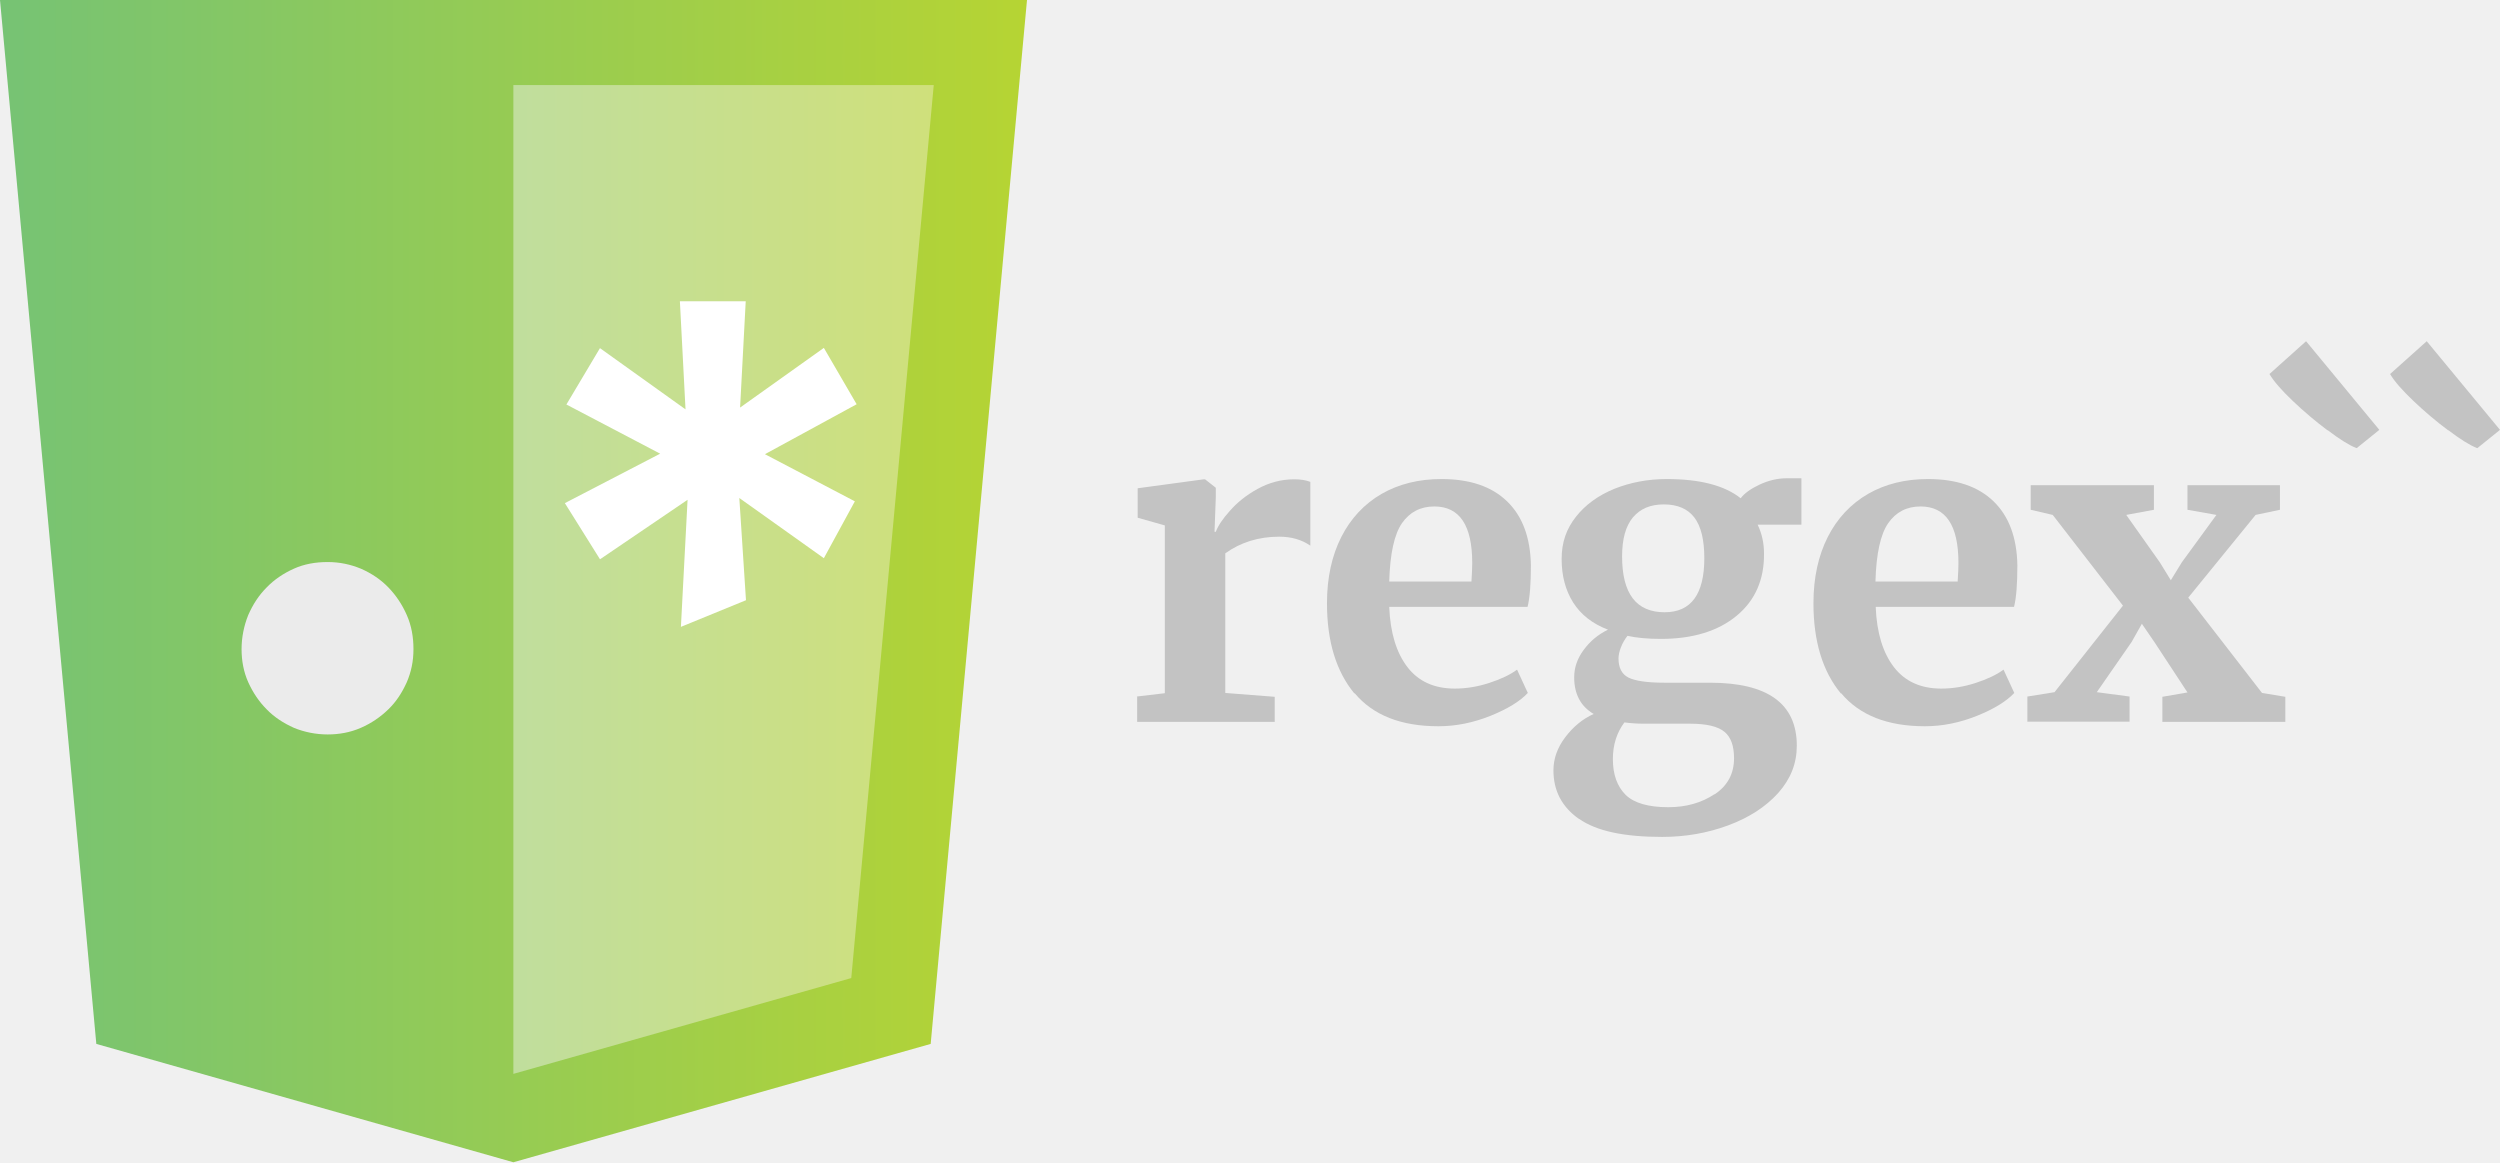
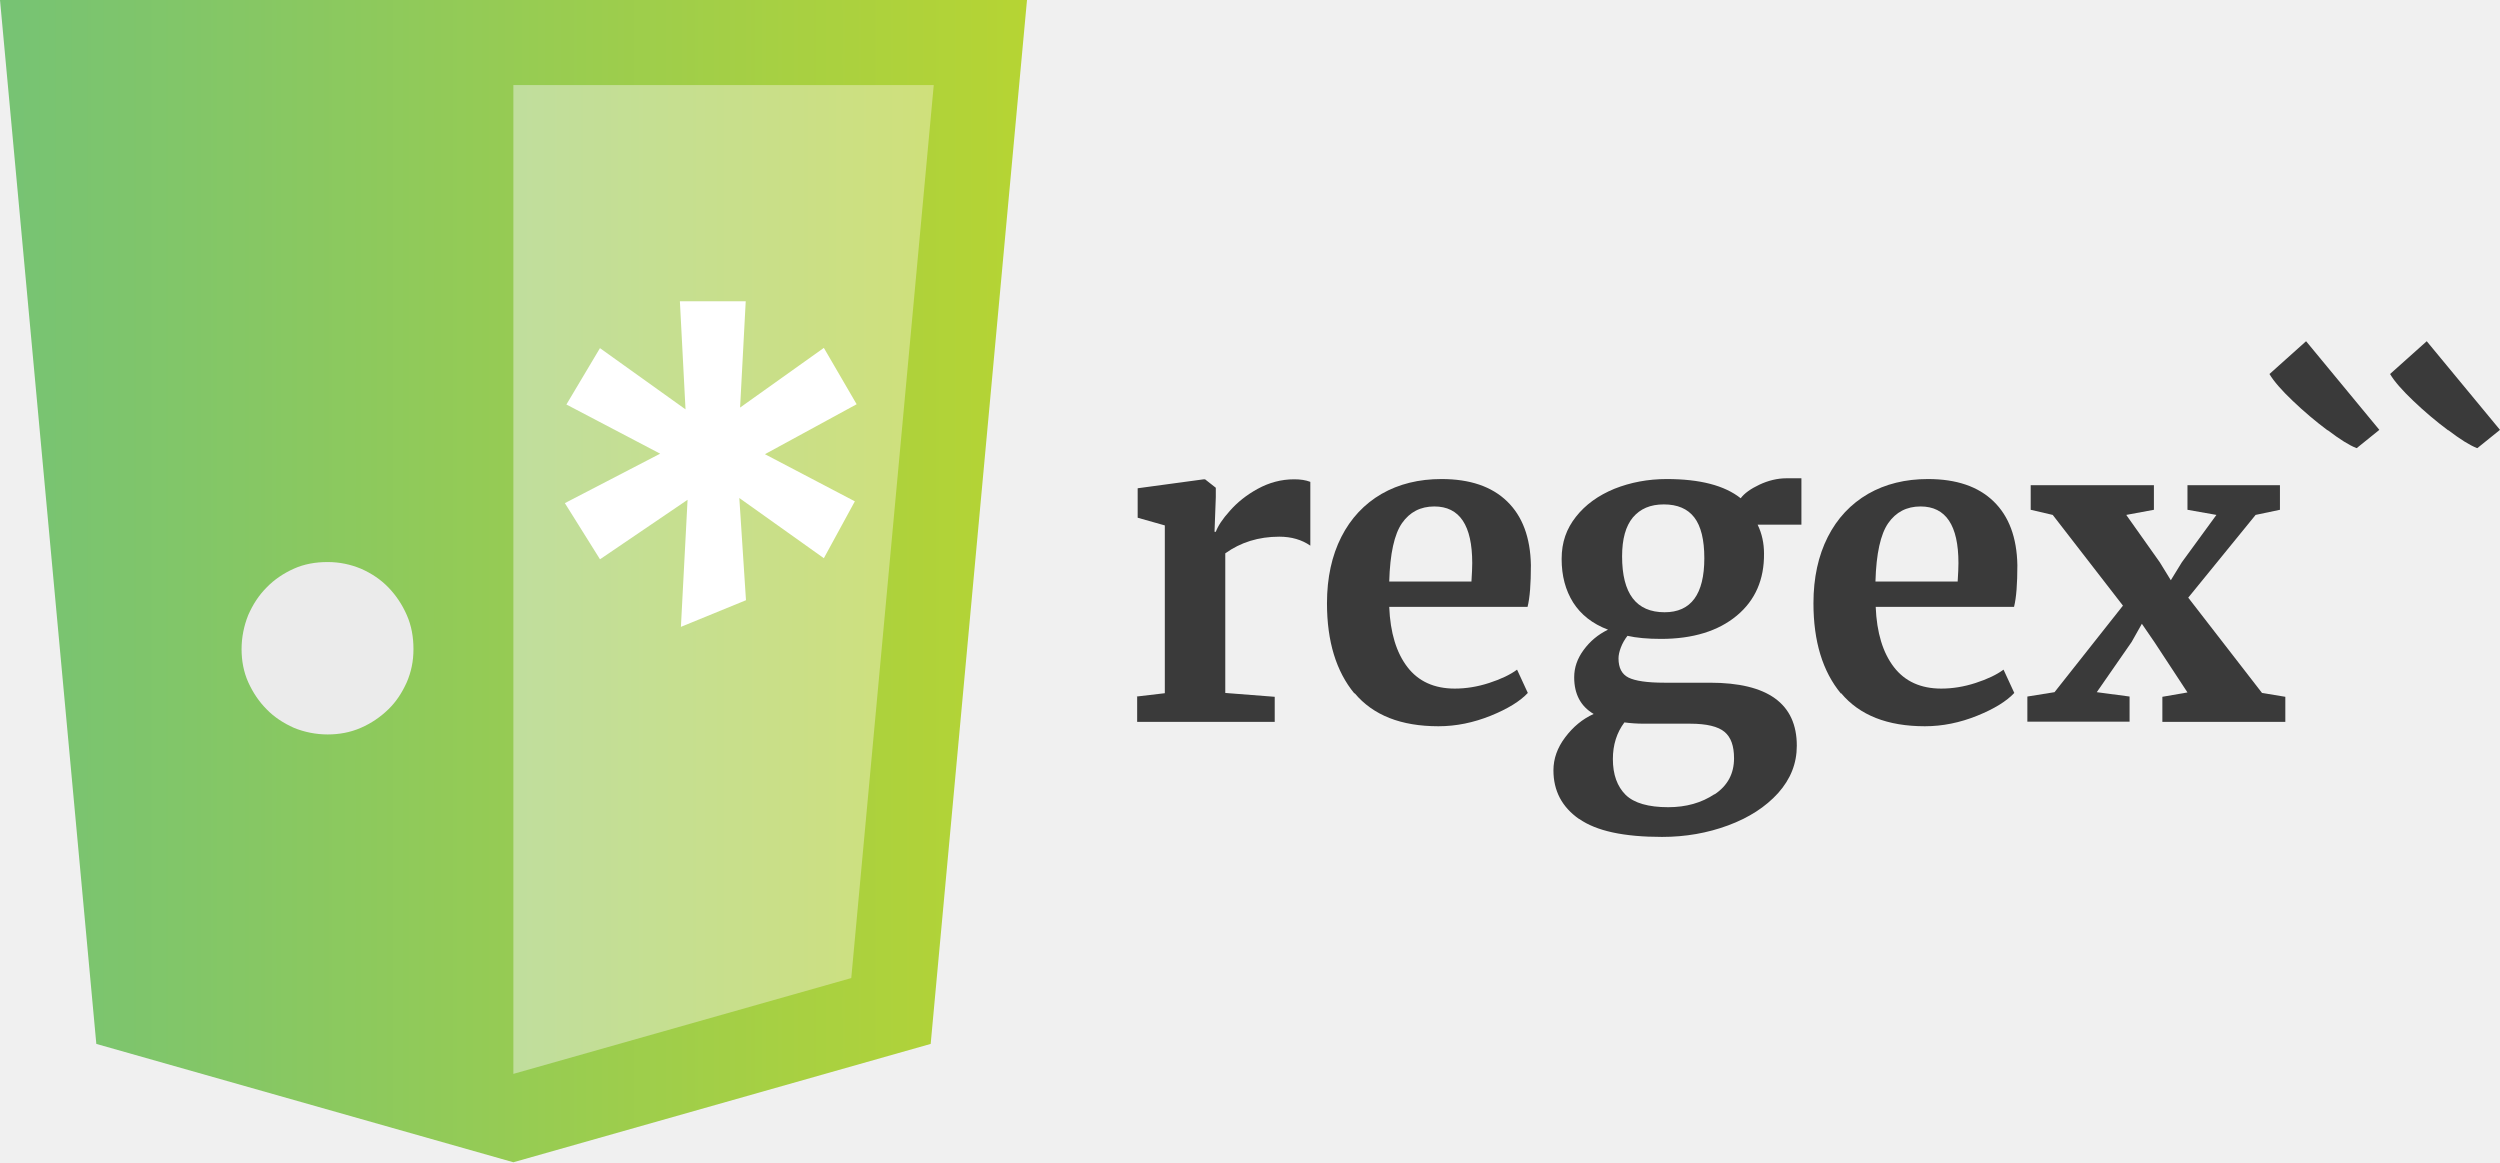
<svg xmlns="http://www.w3.org/2000/svg" id="Layer_1" viewBox="0 0 97.59 45.37">
  <defs>
    <style>
            .cls-1 {
                fill: url(#linear-gradient);
            }

            .cls-1,
            .cls-2,
            .cls-3,
            .cls-4,
            .cls-5 {
                stroke-width: 0px;
            }

            .cls-2 {
                fill: #fff;
            }

            .cls-3 {
                fill: url(#linear-gradient-2);
            }

            .cls-4 {
                fill: #ebebeb;
            }

            .cls-5 {
-                 fill: #c3c3c3;
+                 fill: #3a3a3a;
            }
        </style>
    <linearGradient id="linear-gradient" x1="0" y1="22.69" x2="40.09" y2="22.69" gradientUnits="userSpaceOnUse">
      <stop offset="0" stop-color="#76c374" />
      <stop offset="1" stop-color="#b6d433" />
    </linearGradient>
    <linearGradient id="linear-gradient-2" x1="20.04" y1="22.62" x2="36.45" y2="22.62" gradientUnits="userSpaceOnUse">
      <stop offset="0" stop-color="#c0de9d" />
      <stop offset="1" stop-color="#cfe07b" />
    </linearGradient>
  </defs>
  <g id="code_html5">
    <polygon class="cls-1" points="40.09 0 20.04 0 20.04 0 0 0 3.76 40.75 20.04 45.37 20.04 45.37 20.04 45.37 20.04 45.37 20.04 45.37 36.33 40.75 40.09 0" />
    <polygon class="cls-3" points="20.04 3.32 20.04 41.92 20.04 41.92 33.23 38.18 36.45 3.32 20.04 3.32" />
    <path class="cls-4" d="M12.79,21.94c.46,0,.89.09,1.3.26.41.18.77.42,1.07.73.3.31.54.67.72,1.08.18.41.26.85.26,1.33s-.09.89-.26,1.29c-.18.4-.41.76-.72,1.06s-.66.54-1.07.72c-.41.18-.85.26-1.3.26s-.91-.09-1.32-.26c-.4-.18-.76-.41-1.06-.72-.3-.3-.54-.66-.72-1.06-.18-.4-.26-.84-.26-1.29s.09-.91.26-1.33c.18-.41.41-.77.72-1.08.3-.31.66-.55,1.06-.73.4-.18.84-.26,1.32-.26Z" />
    <path class="cls-2" d="M23.42,21.83l-1.37-2.19,3.72-1.93-3.66-1.92,1.31-2.2,3.34,2.39-.22-4.22h2.57l-.22,4.15,3.27-2.33,1.28,2.2-3.58,1.95,3.51,1.84-1.21,2.22-3.3-2.35.26,3.99-2.54,1.04.26-4.96-3.4,2.31Z" />
    <path class="cls-5" d="M44.37,27.19l1.1-.13v-6.55l-1.06-.3v-1.15l2.58-.35h.05l.42.33v.37l-.05,1.35h.05c.08-.22.26-.5.55-.82.29-.33.65-.62,1.09-.86s.91-.37,1.42-.37c.24,0,.45.03.63.1v2.49c-.33-.23-.74-.35-1.21-.35-.81,0-1.51.22-2.11.65v5.45l1.93.15v.98h-5.37v-.98Z" />
    <path class="cls-5" d="M52.87,27.07c-.71-.86-1.07-2.03-1.07-3.52,0-1,.19-1.86.56-2.59.37-.73.9-1.29,1.57-1.68.68-.39,1.46-.58,2.34-.58,1.11,0,1.96.29,2.56.87.6.58.91,1.41.93,2.49,0,.73-.04,1.27-.13,1.63h-5.4c.04,1.01.28,1.79.71,2.35.43.56,1.05.84,1.85.84.43,0,.88-.07,1.34-.22s.82-.32,1.09-.52l.42.91c-.3.32-.78.62-1.45.89-.67.27-1.35.41-2.04.41-1.46,0-2.55-.43-3.27-1.29ZM57.44,22.69c.02-.31.03-.55.03-.71,0-1.47-.49-2.21-1.48-2.21-.54,0-.96.22-1.26.65-.3.43-.47,1.19-.5,2.28h3.21Z" />
    <path class="cls-5" d="M61.64,31.97c-.67-.47-1-1.1-1-1.9,0-.45.15-.88.46-1.29s.67-.71,1.11-.91c-.51-.3-.76-.78-.76-1.43,0-.38.12-.73.37-1.07s.56-.6.95-.79c-.61-.23-1.06-.59-1.36-1.06-.3-.48-.45-1.04-.45-1.7s.19-1.18.56-1.65c.37-.47.87-.83,1.5-1.09.63-.25,1.31-.38,2.04-.38,1.3,0,2.26.25,2.89.75.14-.19.39-.37.73-.53s.7-.25,1.06-.25h.58v1.81h-1.71c.17.35.25.73.25,1.13.01,1.01-.34,1.82-1.06,2.42s-1.71.91-2.96.91c-.52,0-.96-.04-1.31-.12-.11.14-.2.3-.26.46-.06.16-.09.3-.09.42,0,.37.13.62.39.75.26.13.73.2,1.4.2h1.78c2.26,0,3.39.82,3.39,2.46,0,.69-.24,1.3-.73,1.85-.49.54-1.14.96-1.95,1.26-.81.3-1.67.45-2.58.45-1.49,0-2.56-.23-3.23-.7ZM66.93,31.01c.51-.34.76-.81.76-1.41,0-.48-.12-.82-.37-1.03s-.7-.32-1.34-.32h-1.81c-.28,0-.53-.02-.76-.05-.3.4-.45.88-.45,1.43,0,.61.17,1.07.5,1.4.33.32.89.48,1.66.48.7,0,1.3-.17,1.81-.51ZM66.53,21.79c0-.72-.13-1.25-.39-1.59-.26-.34-.66-.51-1.19-.51s-.92.17-1.21.51c-.28.34-.42.84-.42,1.52,0,1.45.55,2.18,1.66,2.18,1.03,0,1.55-.7,1.55-2.11Z" />
    <path class="cls-5" d="M71.86,27.07c-.71-.86-1.07-2.03-1.07-3.52,0-1,.19-1.86.56-2.59.37-.73.9-1.29,1.57-1.68.68-.39,1.46-.58,2.34-.58,1.11,0,1.96.29,2.56.87.6.58.91,1.41.93,2.49,0,.73-.04,1.27-.13,1.63h-5.4c.04,1.01.28,1.79.71,2.35.43.56,1.05.84,1.85.84.43,0,.88-.07,1.34-.22s.82-.32,1.09-.52l.42.91c-.3.32-.78.62-1.45.89-.67.27-1.35.41-2.04.41-1.46,0-2.55-.43-3.27-1.29ZM76.42,22.69c.02-.31.03-.55.03-.71,0-1.47-.49-2.21-1.48-2.21-.54,0-.96.22-1.26.65-.3.43-.47,1.19-.5,2.28h3.21Z" />
    <path class="cls-5" d="M82.87,23.64l-2.74-3.54-.86-.2v-.96h4.81v.96l-1.08.2,1.31,1.85.43.7.43-.7,1.35-1.85-1.13-.2v-.96h3.61v.96l-.95.2-2.63,3.23,2.88,3.72.91.15v.98h-4.8v-.98l.98-.17-1.28-1.95-.5-.73-.4.71-1.36,1.96,1.28.17v.98h-3.99v-.98l1.06-.17,2.68-3.39Z" />
    <path class="cls-5" d="M90.86,16.8c-.47-.35-.93-.74-1.36-1.15s-.74-.76-.91-1.05l1.43-1.28,2.86,3.46-.88.71h-.02c-.28-.11-.65-.34-1.12-.7Z" />
    <path class="cls-5" d="M95.57,16.8c-.47-.35-.93-.74-1.36-1.15s-.74-.76-.91-1.05l1.43-1.28,2.86,3.46-.88.71h-.02c-.28-.11-.65-.34-1.12-.7Z" />
  </g>
</svg>
